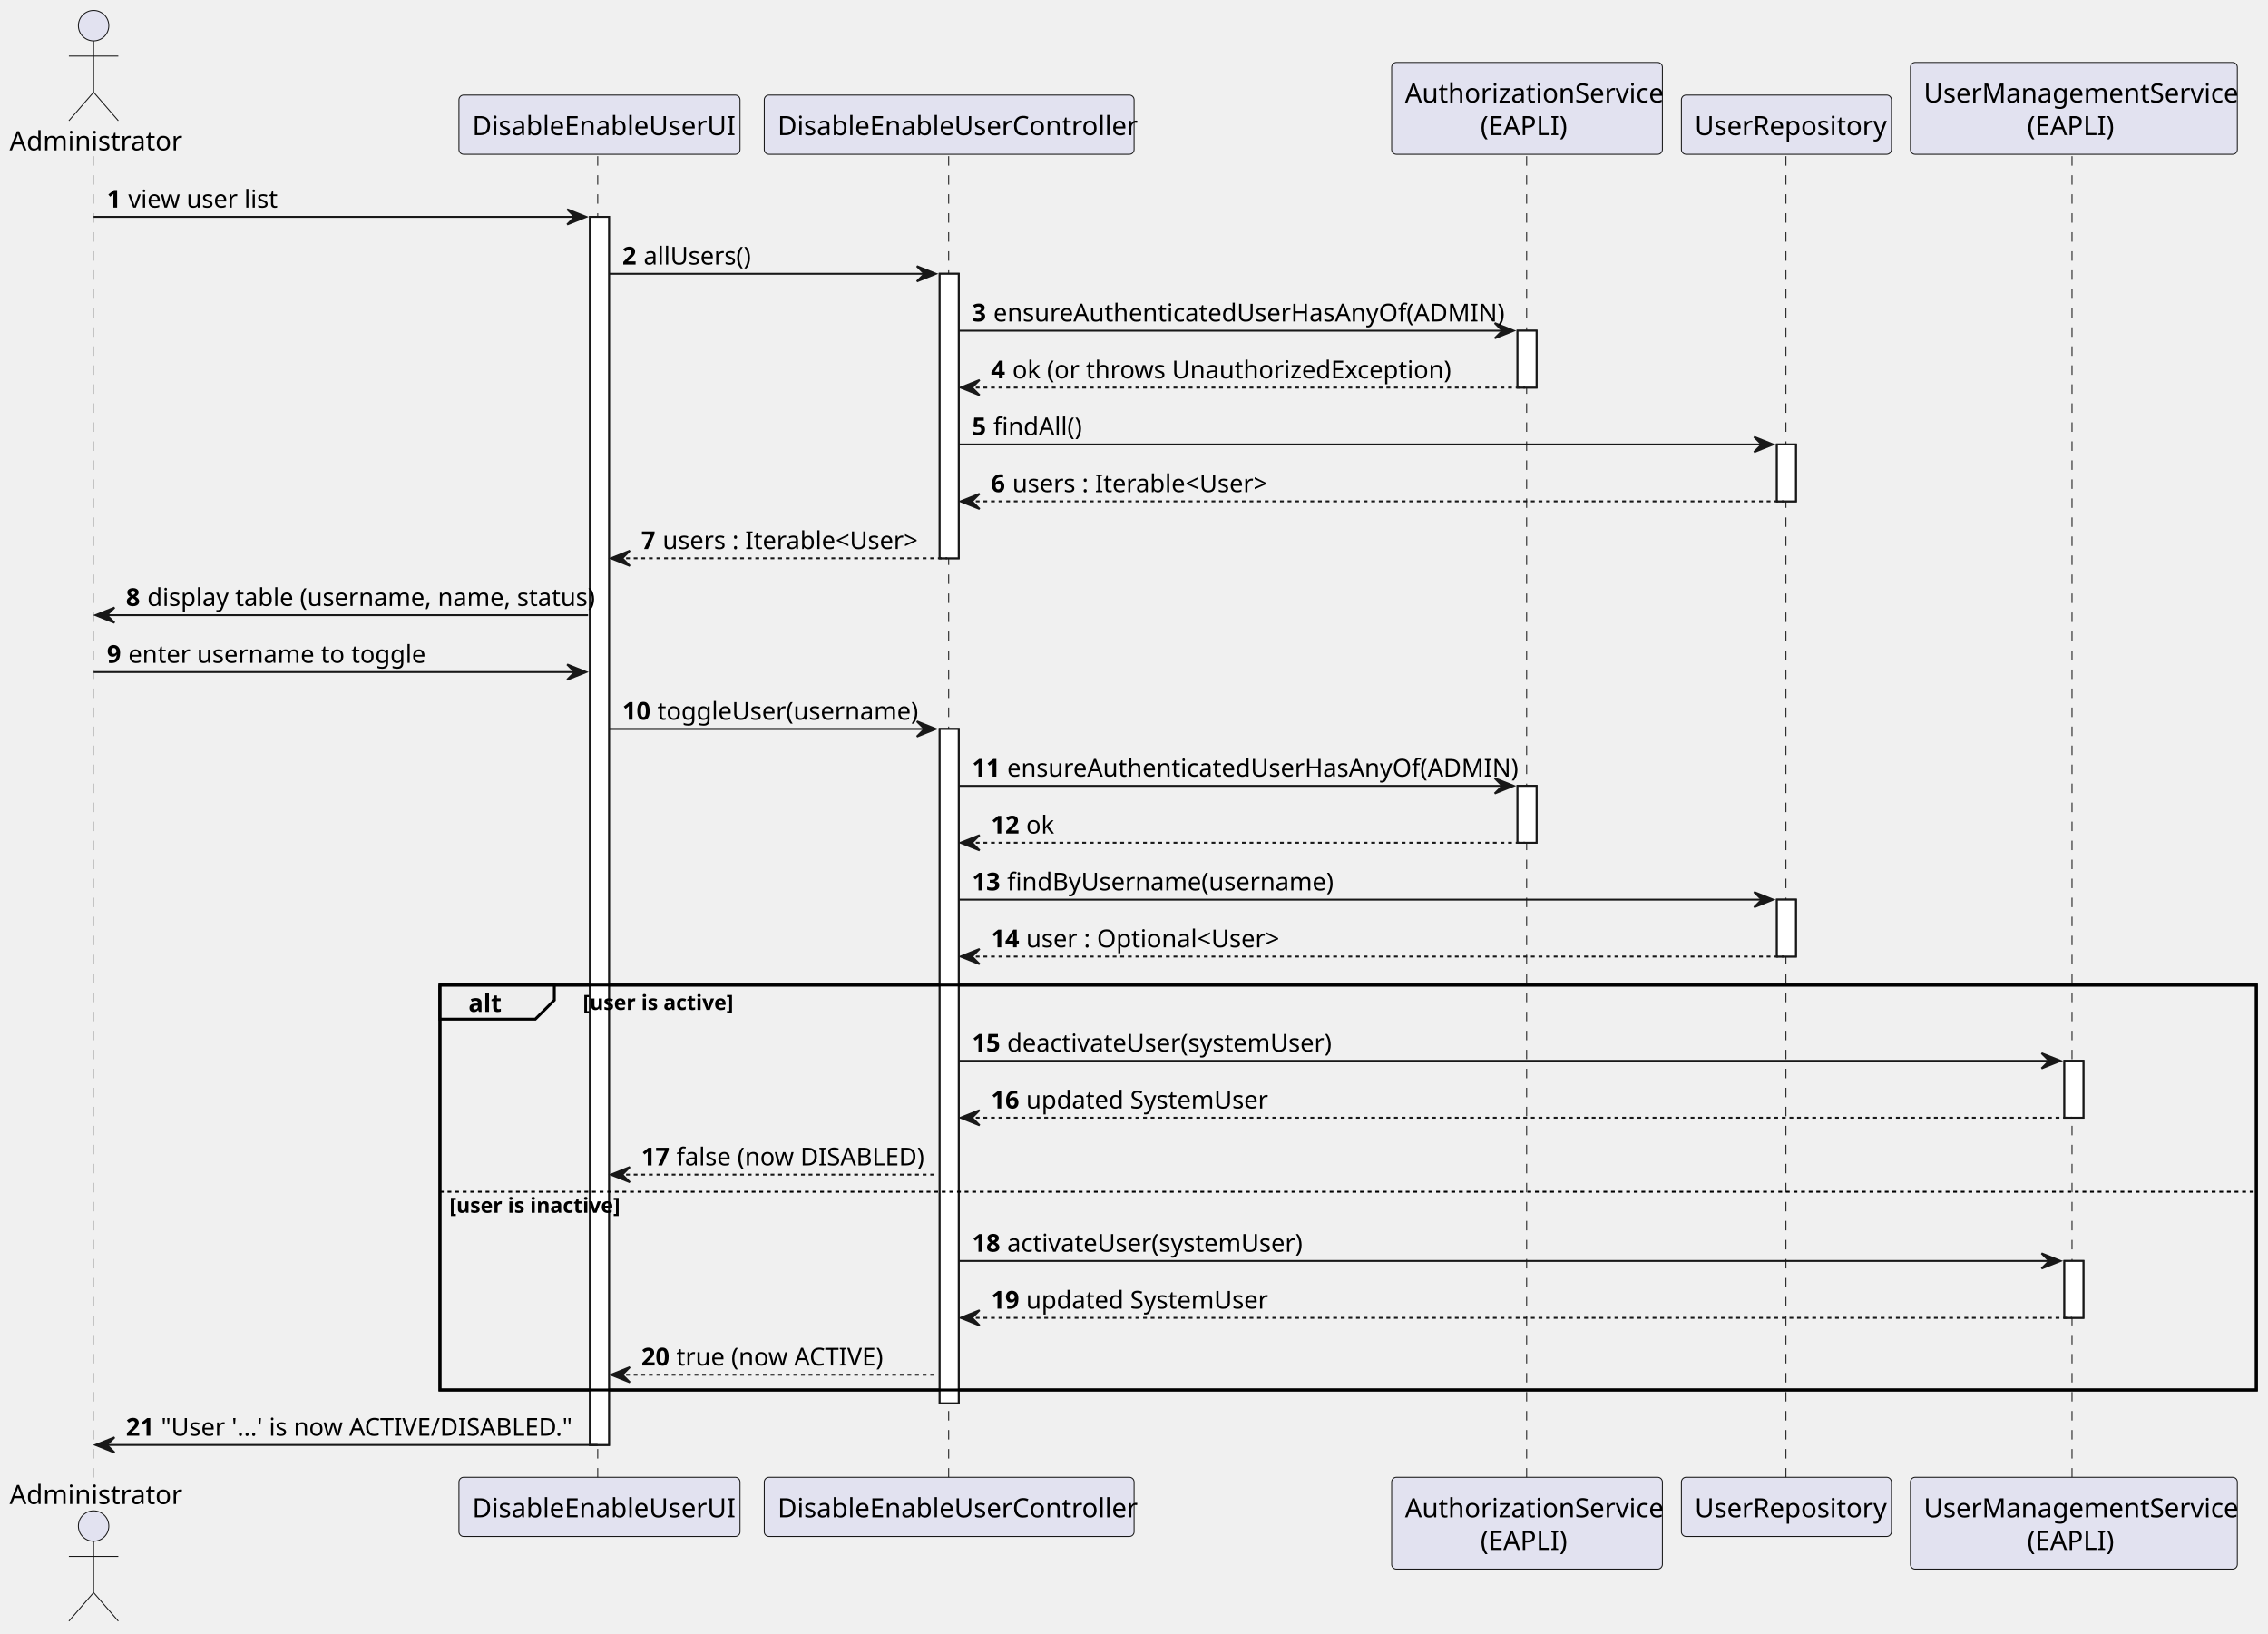
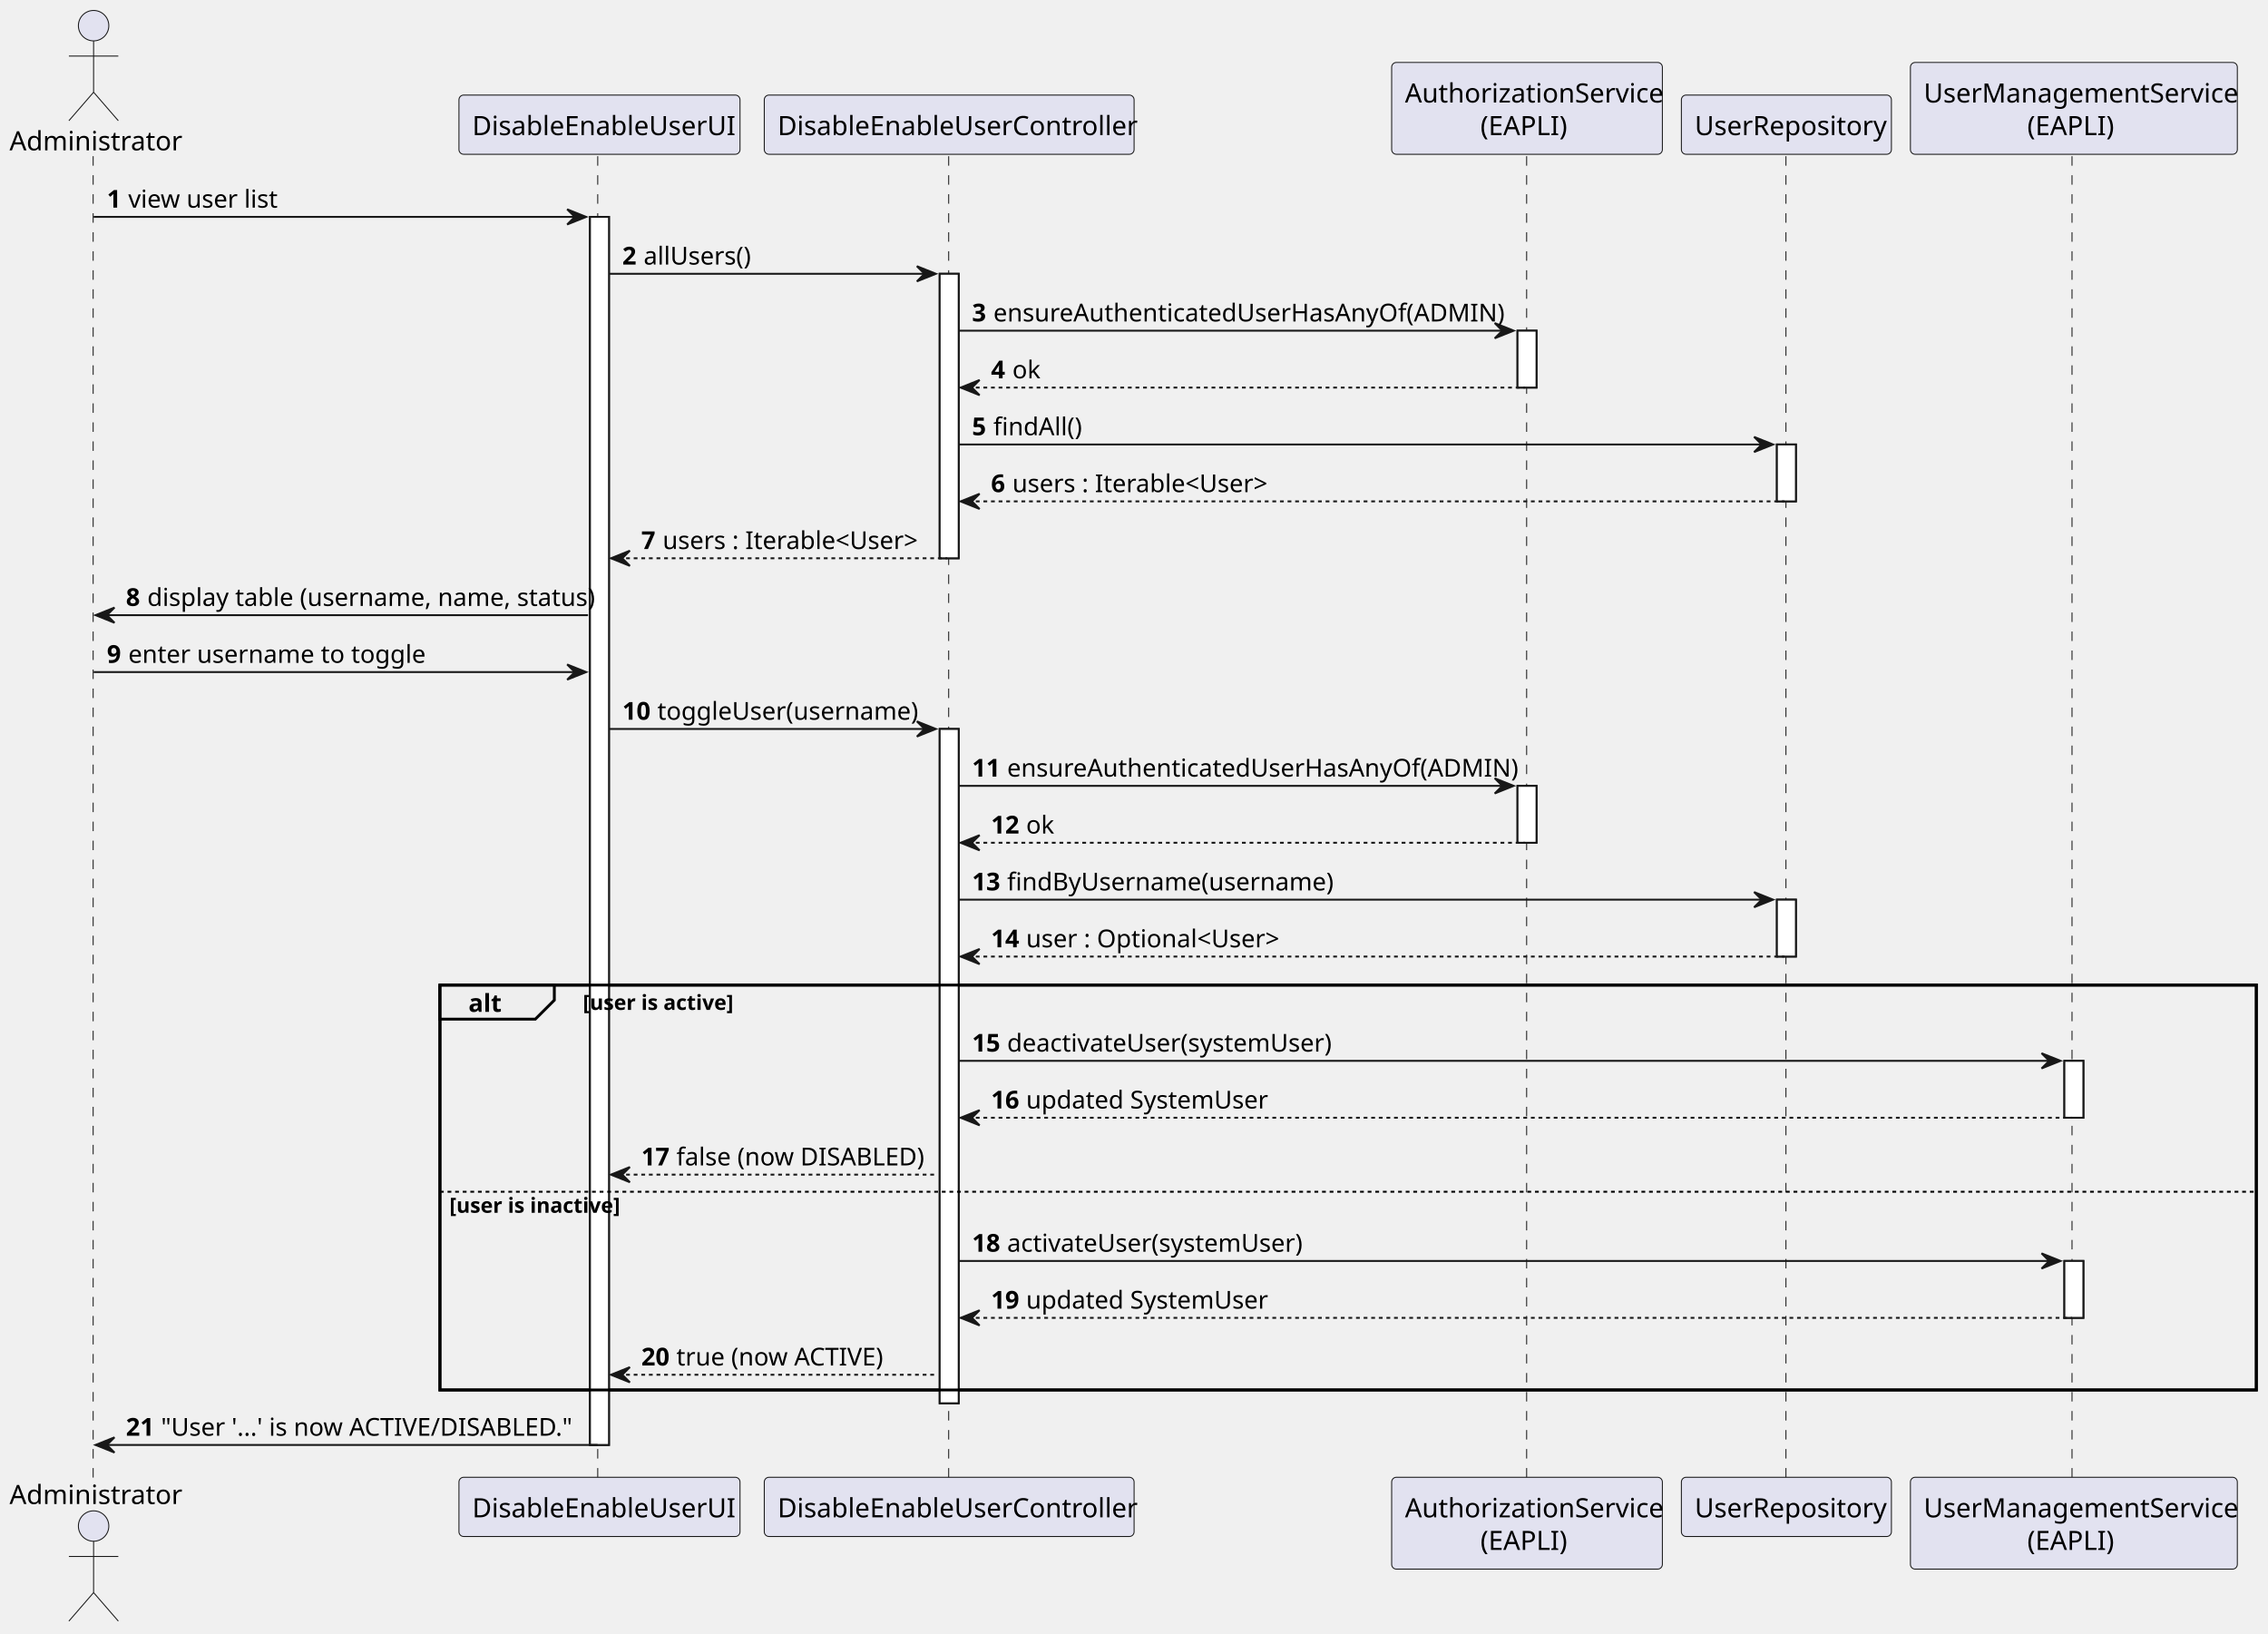
<svg xmlns="http://www.w3.org/2000/svg" contentStyleType="text/css" data-diagram-type="SEQUENCE" height="859px" preserveAspectRatio="none" style="width:1193px;height:859px;background:#FFFFFF;" version="1.1" viewBox="0 0 1193 859" width="1193px" zoomAndPan="magnify">
  <defs />
  <g>
    <g>
      <rect fill="#FFFFFF" height="645.928" style="stroke:#181818;stroke-width:1;" width="10" x="310.333" y="114.078" />
    </g>
    <g>
      <rect fill="#FFFFFF" height="149.631" style="stroke:#181818;stroke-width:1;" width="10" x="494.285" y="144.004" />
    </g>
    <g>
      <rect fill="#FFFFFF" height="354.665" style="stroke:#181818;stroke-width:1;" width="10" x="494.285" y="383.414" />
    </g>
    <g>
      <rect fill="#FFFFFF" height="29.926" style="stroke:#181818;stroke-width:1;" width="10" x="798.234" y="173.93" />
    </g>
    <g>
      <rect fill="#FFFFFF" height="29.926" style="stroke:#181818;stroke-width:1;" width="10" x="798.234" y="413.34" />
    </g>
    <g>
      <rect fill="#FFFFFF" height="29.926" style="stroke:#181818;stroke-width:1;" width="10" x="934.672" y="233.783" />
    </g>
    <g>
      <rect fill="#FFFFFF" height="29.926" style="stroke:#181818;stroke-width:1;" width="10" x="934.672" y="473.193" />
    </g>
    <g>
      <rect fill="#FFFFFF" height="29.926" style="stroke:#181818;stroke-width:1;" width="10" x="1085.889" y="557.972" />
    </g>
    <g>
      <rect fill="#FFFFFF" height="29.926" style="stroke:#181818;stroke-width:1;" width="10" x="1085.889" y="663.227" />
    </g>
    <rect fill="none" height="212.96" style="stroke:#000000;stroke-width:1.5;" width="955.455" x="231.413" y="518.119" />
    <g class="participant-lifeline" data-entity-uid="part1" data-qualified-name="admin" id="part1-lifeline">
      <g>
        <rect fill="#000000" fill-opacity="0" height="695.854" width="8" x="45.234" y="82.151" />
        <line style="stroke:#181818;stroke-width:0.5;stroke-dasharray:5,5;" x1="49" x2="49" y1="82.151" y2="778.005" />
      </g>
    </g>
    <g class="participant-lifeline" data-entity-uid="part2" data-qualified-name="ui" id="part2-lifeline">
      <g>
        <rect fill="#000000" fill-opacity="0" height="695.854" width="8" x="311.333" y="82.151" />
        <line style="stroke:#181818;stroke-width:0.5;stroke-dasharray:5,5;" x1="314.413" x2="314.413" y1="82.151" y2="778.005" />
      </g>
    </g>
    <g class="participant-lifeline" data-entity-uid="part3" data-qualified-name="ctrl" id="part3-lifeline">
      <g>
        <rect fill="#000000" fill-opacity="0" height="695.854" width="8" x="495.285" y="82.151" />
        <line style="stroke:#181818;stroke-width:0.5;stroke-dasharray:5,5;" x1="499.019" x2="499.019" y1="82.151" y2="778.005" />
      </g>
    </g>
    <g class="participant-lifeline" data-entity-uid="part4" data-qualified-name="authz" id="part4-lifeline">
      <g>
        <rect fill="#000000" fill-opacity="0" height="695.854" width="8" x="799.234" y="82.151" />
        <line style="stroke:#181818;stroke-width:0.5;stroke-dasharray:5,5;" x1="803.035" x2="803.035" y1="82.151" y2="778.005" />
      </g>
    </g>
    <g class="participant-lifeline" data-entity-uid="part5" data-qualified-name="repo" id="part5-lifeline">
      <g>
        <rect fill="#000000" fill-opacity="0" height="695.854" width="8" x="935.672" y="82.151" />
        <line style="stroke:#181818;stroke-width:0.5;stroke-dasharray:5,5;" x1="939.434" x2="939.434" y1="82.151" y2="778.005" />
      </g>
    </g>
    <g class="participant-lifeline" data-entity-uid="part6" data-qualified-name="userSvc" id="part6-lifeline">
      <g>
        <rect fill="#000000" fill-opacity="0" height="695.854" width="8" x="1086.889" y="82.151" />
        <line style="stroke:#181818;stroke-width:0.5;stroke-dasharray:5,5;" x1="1089.91" x2="1089.91" y1="82.151" y2="778.005" />
      </g>
    </g>
    <g class="participant participant-head" data-entity-uid="part1" data-qualified-name="admin" id="part1-head">
      <text fill="#000000" font-family="sans-serif" font-size="14" lengthAdjust="spacing" textLength="82.469" x="5" y="79.075">Administrator</text>
      <ellipse cx="49.234" cy="13.5" fill="#E2E2F0" rx="8" ry="8" style="stroke:#181818;stroke-width:0.5;" />
      <path d="M49.234,21.5 L49.234,48.5 M36.234,29.5 L62.234,29.5 M49.234,48.5 L36.234,63.5 M49.234,48.5 L62.234,63.5" fill="none" style="stroke:#181818;stroke-width:0.5;" />
    </g>
    <g class="participant participant-tail" data-entity-uid="part1" data-qualified-name="admin" id="part1-tail">
      <text fill="#000000" font-family="sans-serif" font-size="14" lengthAdjust="spacing" textLength="82.469" x="5" y="791.081">Administrator</text>
      <ellipse cx="49.234" cy="802.657" fill="#E2E2F0" rx="8" ry="8" style="stroke:#181818;stroke-width:0.5;" />
      <path d="M49.234,810.657 L49.234,837.657 M36.234,818.657 L62.234,818.657 M49.234,837.657 L36.234,852.657 M49.234,837.657 L62.234,852.657" fill="none" style="stroke:#181818;stroke-width:0.5;" />
    </g>
    <g class="participant participant-head" data-entity-uid="part2" data-qualified-name="ui" id="part2-head">
      <rect fill="#E2E2F0" height="31.151" rx="2.5" ry="2.5" style="stroke:#181818;stroke-width:0.5;" width="147.841" x="241.413" y="50" />
      <text fill="#000000" font-family="sans-serif" font-size="14" lengthAdjust="spacing" textLength="133.841" x="248.413" y="71.075">DisableEnableUserUI</text>
    </g>
    <g class="participant participant-tail" data-entity-uid="part2" data-qualified-name="ui" id="part2-tail">
      <rect fill="#E2E2F0" height="31.151" rx="2.5" ry="2.5" style="stroke:#181818;stroke-width:0.5;" width="147.841" x="241.413" y="777.005" />
      <text fill="#000000" font-family="sans-serif" font-size="14" lengthAdjust="spacing" textLength="133.841" x="248.413" y="798.081">DisableEnableUserUI</text>
    </g>
    <g class="participant participant-head" data-entity-uid="part3" data-qualified-name="ctrl" id="part3-head">
      <rect fill="#E2E2F0" height="31.151" rx="2.5" ry="2.5" style="stroke:#181818;stroke-width:0.5;" width="194.53" x="402.019" y="50" />
      <text fill="#000000" font-family="sans-serif" font-size="14" lengthAdjust="spacing" textLength="180.53" x="409.019" y="71.075">DisableEnableUserController</text>
    </g>
    <g class="participant participant-tail" data-entity-uid="part3" data-qualified-name="ctrl" id="part3-tail">
      <rect fill="#E2E2F0" height="31.151" rx="2.5" ry="2.5" style="stroke:#181818;stroke-width:0.5;" width="194.53" x="402.019" y="777.005" />
      <text fill="#000000" font-family="sans-serif" font-size="14" lengthAdjust="spacing" textLength="180.53" x="409.019" y="798.081">DisableEnableUserController</text>
    </g>
    <g class="participant participant-head" data-entity-uid="part4" data-qualified-name="authz" id="part4-head">
      <rect fill="#E2E2F0" height="48.303" rx="2.5" ry="2.5" style="stroke:#181818;stroke-width:0.5;" width="142.399" x="732.035" y="32.849" />
      <text fill="#000000" font-family="sans-serif" font-size="14" lengthAdjust="spacing" textLength="128.399" x="739.035" y="53.924">AuthorizationService</text>
      <text fill="#000000" font-family="sans-serif" font-size="14" lengthAdjust="spacing" textLength="49.014" x="778.727" y="71.075">(EAPLI)</text>
    </g>
    <g class="participant participant-tail" data-entity-uid="part4" data-qualified-name="authz" id="part4-tail">
      <rect fill="#E2E2F0" height="48.303" rx="2.5" ry="2.5" style="stroke:#181818;stroke-width:0.5;" width="142.399" x="732.035" y="777.005" />
      <text fill="#000000" font-family="sans-serif" font-size="14" lengthAdjust="spacing" textLength="128.399" x="739.035" y="798.081">AuthorizationService</text>
      <text fill="#000000" font-family="sans-serif" font-size="14" lengthAdjust="spacing" textLength="49.014" x="778.727" y="815.232">(EAPLI)</text>
    </g>
    <g class="participant participant-head" data-entity-uid="part5" data-qualified-name="repo" id="part5-head">
      <rect fill="#E2E2F0" height="31.151" rx="2.5" ry="2.5" style="stroke:#181818;stroke-width:0.5;" width="110.476" x="884.434" y="50" />
      <text fill="#000000" font-family="sans-serif" font-size="14" lengthAdjust="spacing" textLength="96.476" x="891.434" y="71.075">UserRepository</text>
    </g>
    <g class="participant participant-tail" data-entity-uid="part5" data-qualified-name="repo" id="part5-tail">
      <rect fill="#E2E2F0" height="31.151" rx="2.5" ry="2.5" style="stroke:#181818;stroke-width:0.5;" width="110.476" x="884.434" y="777.005" />
      <text fill="#000000" font-family="sans-serif" font-size="14" lengthAdjust="spacing" textLength="96.476" x="891.434" y="798.081">UserRepository</text>
    </g>
    <g class="participant participant-head" data-entity-uid="part6" data-qualified-name="userSvc" id="part6-head">
      <rect fill="#E2E2F0" height="48.303" rx="2.5" ry="2.5" style="stroke:#181818;stroke-width:0.5;" width="171.958" x="1004.91" y="32.849" />
      <text fill="#000000" font-family="sans-serif" font-size="14" lengthAdjust="spacing" textLength="157.958" x="1011.91" y="53.924">UserManagementService</text>
      <text fill="#000000" font-family="sans-serif" font-size="14" lengthAdjust="spacing" textLength="49.014" x="1066.382" y="71.075">(EAPLI)</text>
    </g>
    <g class="participant participant-tail" data-entity-uid="part6" data-qualified-name="userSvc" id="part6-tail">
      <rect fill="#E2E2F0" height="48.303" rx="2.5" ry="2.5" style="stroke:#181818;stroke-width:0.5;" width="171.958" x="1004.91" y="777.005" />
      <text fill="#000000" font-family="sans-serif" font-size="14" lengthAdjust="spacing" textLength="157.958" x="1011.91" y="798.081">UserManagementService</text>
      <text fill="#000000" font-family="sans-serif" font-size="14" lengthAdjust="spacing" textLength="49.014" x="1066.382" y="815.232">(EAPLI)</text>
    </g>
    <g>
      <rect fill="#FFFFFF" height="645.928" style="stroke:#181818;stroke-width:1;" width="10" x="310.333" y="114.078" />
    </g>
    <g>
      <rect fill="#FFFFFF" height="149.631" style="stroke:#181818;stroke-width:1;" width="10" x="494.285" y="144.004" />
    </g>
    <g>
      <rect fill="#FFFFFF" height="354.665" style="stroke:#181818;stroke-width:1;" width="10" x="494.285" y="383.414" />
    </g>
    <g>
      <rect fill="#FFFFFF" height="29.926" style="stroke:#181818;stroke-width:1;" width="10" x="798.234" y="173.93" />
    </g>
    <g>
      <rect fill="#FFFFFF" height="29.926" style="stroke:#181818;stroke-width:1;" width="10" x="798.234" y="413.34" />
    </g>
    <g>
      <rect fill="#FFFFFF" height="29.926" style="stroke:#181818;stroke-width:1;" width="10" x="934.672" y="233.783" />
    </g>
    <g>
      <rect fill="#FFFFFF" height="29.926" style="stroke:#181818;stroke-width:1;" width="10" x="934.672" y="473.193" />
    </g>
    <g>
      <rect fill="#FFFFFF" height="29.926" style="stroke:#181818;stroke-width:1;" width="10" x="1085.889" y="557.972" />
    </g>
    <g>
      <rect fill="#FFFFFF" height="29.926" style="stroke:#181818;stroke-width:1;" width="10" x="1085.889" y="663.227" />
    </g>
    <g class="message" data-entity-1="part1" data-entity-2="part2" id="msg1">
      <polygon fill="#181818" points="298.333,110.078,308.333,114.078,298.333,118.078,302.333,114.078" style="stroke:#181818;stroke-width:1;" />
      <line style="stroke:#181818;stroke-width:1;" x1="49.234" x2="304.333" y1="114.078" y2="114.078" />
      <text fill="#000000" font-family="sans-serif" font-size="13" font-weight="bold" lengthAdjust="spacing" textLength="7.23" x="56.234" y="109.221">1</text>
      <text fill="#000000" font-family="sans-serif" font-size="13" lengthAdjust="spacing" textLength="74.407" x="67.464" y="109.221">view user list</text>
    </g>
    <g class="message" data-entity-1="part2" data-entity-2="part3" id="msg2">
      <polygon fill="#181818" points="482.285,140.004,492.285,144.004,482.285,148.004,486.285,144.004" style="stroke:#181818;stroke-width:1;" />
      <line style="stroke:#181818;stroke-width:1;" x1="320.333" x2="488.285" y1="144.004" y2="144.004" />
      <text fill="#000000" font-family="sans-serif" font-size="13" font-weight="bold" lengthAdjust="spacing" textLength="7.23" x="327.333" y="139.148">2</text>
      <text fill="#000000" font-family="sans-serif" font-size="13" lengthAdjust="spacing" textLength="55.612" x="338.563" y="139.148">allUsers()</text>
    </g>
    <g class="message" data-entity-1="part3" data-entity-2="part4" id="msg3">
      <polygon fill="#181818" points="786.234,169.93,796.234,173.93,786.234,177.93,790.234,173.93" style="stroke:#181818;stroke-width:1;" />
      <line style="stroke:#181818;stroke-width:1;" x1="504.285" x2="792.234" y1="173.93" y2="173.93" />
      <text fill="#000000" font-family="sans-serif" font-size="13" font-weight="bold" lengthAdjust="spacing" textLength="7.23" x="511.285" y="169.074">3</text>
      <text fill="#000000" font-family="sans-serif" font-size="13" lengthAdjust="spacing" textLength="256.49" x="522.515" y="169.074">ensureAuthenticatedUserHasAnyOf(ADMIN)</text>
    </g>
    <g class="message" data-entity-1="part4" data-entity-2="part3" id="msg4">
      <polygon fill="#181818" points="515.285,199.856,505.285,203.856,515.285,207.856,511.285,203.856" style="stroke:#181818;stroke-width:1;" />
      <line style="stroke:#181818;stroke-width:1;stroke-dasharray:2,2;" x1="509.285" x2="802.234" y1="203.856" y2="203.856" />
      <text fill="#000000" font-family="sans-serif" font-size="13" font-weight="bold" lengthAdjust="spacing" textLength="7.23" x="521.285" y="199">4</text>
-       <text fill="#000000" font-family="sans-serif" font-size="13" lengthAdjust="spacing" textLength="217.49" x="532.515" y="199">ok (or throws UnauthorizedException)</text>
+       <text fill="#000000" font-family="sans-serif" font-size="13" lengthAdjust="spacing" textLength="13.73" x="532.515" y="199">ok</text>
    </g>
    <g class="message" data-entity-1="part3" data-entity-2="part5" id="msg5">
      <polygon fill="#181818" points="922.672,229.783,932.672,233.783,922.672,237.783,926.672,233.783" style="stroke:#181818;stroke-width:1;" />
      <line style="stroke:#181818;stroke-width:1;" x1="504.285" x2="928.672" y1="233.783" y2="233.783" />
      <text fill="#000000" font-family="sans-serif" font-size="13" font-weight="bold" lengthAdjust="spacing" textLength="7.23" x="511.285" y="228.926">5</text>
      <text fill="#000000" font-family="sans-serif" font-size="13" lengthAdjust="spacing" textLength="44.065" x="522.515" y="228.926">findAll()</text>
    </g>
    <g class="message" data-entity-1="part5" data-entity-2="part3" id="msg6">
      <polygon fill="#181818" points="515.285,259.709,505.285,263.709,515.285,267.709,511.285,263.709" style="stroke:#181818;stroke-width:1;" />
      <line style="stroke:#181818;stroke-width:1;stroke-dasharray:2,2;" x1="509.285" x2="938.672" y1="263.709" y2="263.709" />
      <text fill="#000000" font-family="sans-serif" font-size="13" font-weight="bold" lengthAdjust="spacing" textLength="7.23" x="521.285" y="258.853">6</text>
      <text fill="#000000" font-family="sans-serif" font-size="13" lengthAdjust="spacing" textLength="128.616" x="532.515" y="258.853">users : Iterable&lt;User&gt;</text>
    </g>
    <g class="message" data-entity-1="part3" data-entity-2="part2" id="msg7">
      <polygon fill="#181818" points="331.333,289.635,321.333,293.635,331.333,297.635,327.333,293.635" style="stroke:#181818;stroke-width:1;" />
      <line style="stroke:#181818;stroke-width:1;stroke-dasharray:2,2;" x1="325.333" x2="498.285" y1="293.635" y2="293.635" />
      <text fill="#000000" font-family="sans-serif" font-size="13" font-weight="bold" lengthAdjust="spacing" textLength="7.23" x="337.333" y="288.779">7</text>
      <text fill="#000000" font-family="sans-serif" font-size="13" lengthAdjust="spacing" textLength="128.616" x="348.563" y="288.779">users : Iterable&lt;User&gt;</text>
    </g>
    <g class="message" data-entity-1="part2" data-entity-2="part1" id="msg8">
      <polygon fill="#181818" points="60.234,319.562,50.234,323.562,60.234,327.562,56.234,323.562" style="stroke:#181818;stroke-width:1;" />
      <line style="stroke:#181818;stroke-width:1;" x1="54.234" x2="309.333" y1="323.562" y2="323.562" />
      <text fill="#000000" font-family="sans-serif" font-size="13" font-weight="bold" lengthAdjust="spacing" textLength="7.23" x="66.234" y="318.705">8</text>
      <text fill="#000000" font-family="sans-serif" font-size="13" lengthAdjust="spacing" textLength="223.996" x="77.464" y="318.705">display table (username, name, status)</text>
    </g>
    <g class="message" data-entity-1="part1" data-entity-2="part2" id="msg9">
      <polygon fill="#181818" points="298.333,349.488,308.333,353.488,298.333,357.488,302.333,353.488" style="stroke:#181818;stroke-width:1;" />
      <line style="stroke:#181818;stroke-width:1;" x1="49.234" x2="304.333" y1="353.488" y2="353.488" />
      <text fill="#000000" font-family="sans-serif" font-size="13" font-weight="bold" lengthAdjust="spacing" textLength="7.23" x="56.234" y="348.631">9</text>
      <text fill="#000000" font-family="sans-serif" font-size="13" lengthAdjust="spacing" textLength="144.536" x="67.464" y="348.631">enter username to toggle</text>
    </g>
    <g class="message" data-entity-1="part2" data-entity-2="part3" id="msg10">
      <polygon fill="#181818" points="482.285,379.414,492.285,383.414,482.285,387.414,486.285,383.414" style="stroke:#181818;stroke-width:1;" />
      <line style="stroke:#181818;stroke-width:1;" x1="320.333" x2="488.285" y1="383.414" y2="383.414" />
      <text fill="#000000" font-family="sans-serif" font-size="13" font-weight="bold" lengthAdjust="spacing" textLength="14.46" x="327.333" y="378.558">10</text>
      <text fill="#000000" font-family="sans-serif" font-size="13" lengthAdjust="spacing" textLength="129.333" x="345.793" y="378.558">toggleUser(username)</text>
    </g>
    <g class="message" data-entity-1="part3" data-entity-2="part4" id="msg11">
      <polygon fill="#181818" points="786.234,409.34,796.234,413.34,786.234,417.34,790.234,413.34" style="stroke:#181818;stroke-width:1;" />
      <line style="stroke:#181818;stroke-width:1;" x1="504.285" x2="792.234" y1="413.34" y2="413.34" />
      <text fill="#000000" font-family="sans-serif" font-size="13" font-weight="bold" lengthAdjust="spacing" textLength="14.46" x="511.285" y="408.484">11</text>
      <text fill="#000000" font-family="sans-serif" font-size="13" lengthAdjust="spacing" textLength="256.49" x="529.745" y="408.484">ensureAuthenticatedUserHasAnyOf(ADMIN)</text>
    </g>
    <g class="message" data-entity-1="part4" data-entity-2="part3" id="msg12">
      <polygon fill="#181818" points="515.285,439.267,505.285,443.267,515.285,447.267,511.285,443.267" style="stroke:#181818;stroke-width:1;" />
      <line style="stroke:#181818;stroke-width:1;stroke-dasharray:2,2;" x1="509.285" x2="802.234" y1="443.267" y2="443.267" />
      <text fill="#000000" font-family="sans-serif" font-size="13" font-weight="bold" lengthAdjust="spacing" textLength="14.46" x="521.285" y="438.41">12</text>
      <text fill="#000000" font-family="sans-serif" font-size="13" lengthAdjust="spacing" textLength="13.73" x="539.745" y="438.41">ok</text>
    </g>
    <g class="message" data-entity-1="part3" data-entity-2="part5" id="msg13">
      <polygon fill="#181818" points="922.672,469.193,932.672,473.193,922.672,477.193,926.672,473.193" style="stroke:#181818;stroke-width:1;" />
      <line style="stroke:#181818;stroke-width:1;" x1="504.285" x2="928.672" y1="473.193" y2="473.193" />
      <text fill="#000000" font-family="sans-serif" font-size="13" font-weight="bold" lengthAdjust="spacing" textLength="14.46" x="511.285" y="468.336">13</text>
      <text fill="#000000" font-family="sans-serif" font-size="13" lengthAdjust="spacing" textLength="162.564" x="529.745" y="468.336">findByUsername(username)</text>
    </g>
    <g class="message" data-entity-1="part5" data-entity-2="part3" id="msg14">
      <polygon fill="#181818" points="515.285,499.119,505.285,503.119,515.285,507.119,511.285,503.119" style="stroke:#181818;stroke-width:1;" />
      <line style="stroke:#181818;stroke-width:1;stroke-dasharray:2,2;" x1="509.285" x2="938.672" y1="503.119" y2="503.119" />
      <text fill="#000000" font-family="sans-serif" font-size="13" font-weight="bold" lengthAdjust="spacing" textLength="14.46" x="521.285" y="498.263">14</text>
      <text fill="#000000" font-family="sans-serif" font-size="13" lengthAdjust="spacing" textLength="127.175" x="539.745" y="498.263">user : Optional&lt;User&gt;</text>
    </g>
    <path d="M231.413,518.119 L291.584,518.119 L291.584,526.045 L281.584,536.045 L231.413,536.045 L231.413,518.119" fill="#EEEEEE" style="stroke:#000000;stroke-width:1.5;" />
    <rect fill="none" height="212.96" style="stroke:#000000;stroke-width:1.5;" width="955.455" x="231.413" y="518.119" />
    <text fill="#000000" font-family="sans-serif" font-size="13" font-weight="bold" lengthAdjust="spacing" textLength="15.171" x="246.413" y="532.189">alt</text>
    <text fill="#000000" font-family="sans-serif" font-size="11" font-weight="bold" lengthAdjust="spacing" textLength="77.038" x="306.584" y="531.178">[user is active]</text>
    <g class="message" data-entity-1="part3" data-entity-2="part6" id="msg15">
      <polygon fill="#181818" points="1073.889,553.972,1083.889,557.972,1073.889,561.972,1077.889,557.972" style="stroke:#181818;stroke-width:1;" />
      <line style="stroke:#181818;stroke-width:1;" x1="504.285" x2="1079.889" y1="557.972" y2="557.972" />
      <text fill="#000000" font-family="sans-serif" font-size="13" font-weight="bold" lengthAdjust="spacing" textLength="14.46" x="511.285" y="553.115">15</text>
      <text fill="#000000" font-family="sans-serif" font-size="13" lengthAdjust="spacing" textLength="163.985" x="529.745" y="553.115">deactivateUser(systemUser)</text>
    </g>
    <g class="message" data-entity-1="part6" data-entity-2="part3" id="msg16">
      <polygon fill="#181818" points="515.285,583.898,505.285,587.898,515.285,591.898,511.285,587.898" style="stroke:#181818;stroke-width:1;" />
      <line style="stroke:#181818;stroke-width:1;stroke-dasharray:2,2;" x1="509.285" x2="1089.889" y1="587.898" y2="587.898" />
      <text fill="#000000" font-family="sans-serif" font-size="13" font-weight="bold" lengthAdjust="spacing" textLength="14.46" x="521.285" y="583.042">16</text>
      <text fill="#000000" font-family="sans-serif" font-size="13" lengthAdjust="spacing" textLength="121.393" x="539.745" y="583.042">updated SystemUser</text>
    </g>
    <g class="message" data-entity-1="part3" data-entity-2="part2" id="msg17">
      <polygon fill="#181818" points="331.333,613.824,321.333,617.824,331.333,621.824,327.333,617.824" style="stroke:#181818;stroke-width:1;" />
      <line style="stroke:#181818;stroke-width:1;stroke-dasharray:2,2;" x1="325.333" x2="493.285" y1="617.824" y2="617.824" />
      <text fill="#000000" font-family="sans-serif" font-size="13" font-weight="bold" lengthAdjust="spacing" textLength="14.46" x="337.333" y="612.968">17</text>
      <text fill="#000000" font-family="sans-serif" font-size="13" lengthAdjust="spacing" textLength="131.492" x="355.793" y="612.968">false (now DISABLED)</text>
    </g>
    <line style="stroke:#000000;stroke-width:1;stroke-dasharray:2,2;" x1="231.413" x2="1186.868" y1="626.824" y2="626.824" />
    <text fill="#000000" font-family="sans-serif" font-size="11" font-weight="bold" lengthAdjust="spacing" textLength="86.813" x="236.413" y="637.883">[user is inactive]</text>
    <g class="message" data-entity-1="part3" data-entity-2="part6" id="msg18">
      <polygon fill="#181818" points="1073.889,659.227,1083.889,663.227,1073.889,667.227,1077.889,663.227" style="stroke:#181818;stroke-width:1;" />
      <line style="stroke:#181818;stroke-width:1;" x1="504.285" x2="1079.889" y1="663.227" y2="663.227" />
      <text fill="#000000" font-family="sans-serif" font-size="13" font-weight="bold" lengthAdjust="spacing" textLength="14.46" x="511.285" y="658.37">18</text>
      <text fill="#000000" font-family="sans-serif" font-size="13" lengthAdjust="spacing" textLength="149.525" x="529.745" y="658.37">activateUser(systemUser)</text>
    </g>
    <g class="message" data-entity-1="part6" data-entity-2="part3" id="msg19">
      <polygon fill="#181818" points="515.285,689.153,505.285,693.153,515.285,697.153,511.285,693.153" style="stroke:#181818;stroke-width:1;" />
      <line style="stroke:#181818;stroke-width:1;stroke-dasharray:2,2;" x1="509.285" x2="1089.889" y1="693.153" y2="693.153" />
      <text fill="#000000" font-family="sans-serif" font-size="13" font-weight="bold" lengthAdjust="spacing" textLength="14.46" x="521.285" y="688.296">19</text>
      <text fill="#000000" font-family="sans-serif" font-size="13" lengthAdjust="spacing" textLength="121.393" x="539.745" y="688.296">updated SystemUser</text>
    </g>
    <g class="message" data-entity-1="part3" data-entity-2="part2" id="msg20">
      <polygon fill="#181818" points="331.333,719.079,321.333,723.079,331.333,727.079,327.333,723.079" style="stroke:#181818;stroke-width:1;" />
      <line style="stroke:#181818;stroke-width:1;stroke-dasharray:2,2;" x1="325.333" x2="493.285" y1="723.079" y2="723.079" />
      <text fill="#000000" font-family="sans-serif" font-size="13" font-weight="bold" lengthAdjust="spacing" textLength="14.46" x="337.333" y="718.223">20</text>
      <text fill="#000000" font-family="sans-serif" font-size="13" lengthAdjust="spacing" textLength="109.085" x="355.793" y="718.223">true (now ACTIVE)</text>
    </g>
    <g class="message" data-entity-1="part2" data-entity-2="part1" id="msg21">
      <polygon fill="#181818" points="60.234,756.005,50.234,760.005,60.234,764.005,56.234,760.005" style="stroke:#181818;stroke-width:1;" />
      <line style="stroke:#181818;stroke-width:1;" x1="54.234" x2="314.333" y1="760.005" y2="760.005" />
      <text fill="#000000" font-family="sans-serif" font-size="13" font-weight="bold" lengthAdjust="spacing" textLength="14.46" x="66.234" y="755.149">21</text>
      <text fill="#000000" font-family="sans-serif" font-size="13" lengthAdjust="spacing" textLength="218.639" x="84.694" y="755.149">"User '...' is now ACTIVE/DISABLED."</text>
    </g>
  </g>
</svg>
